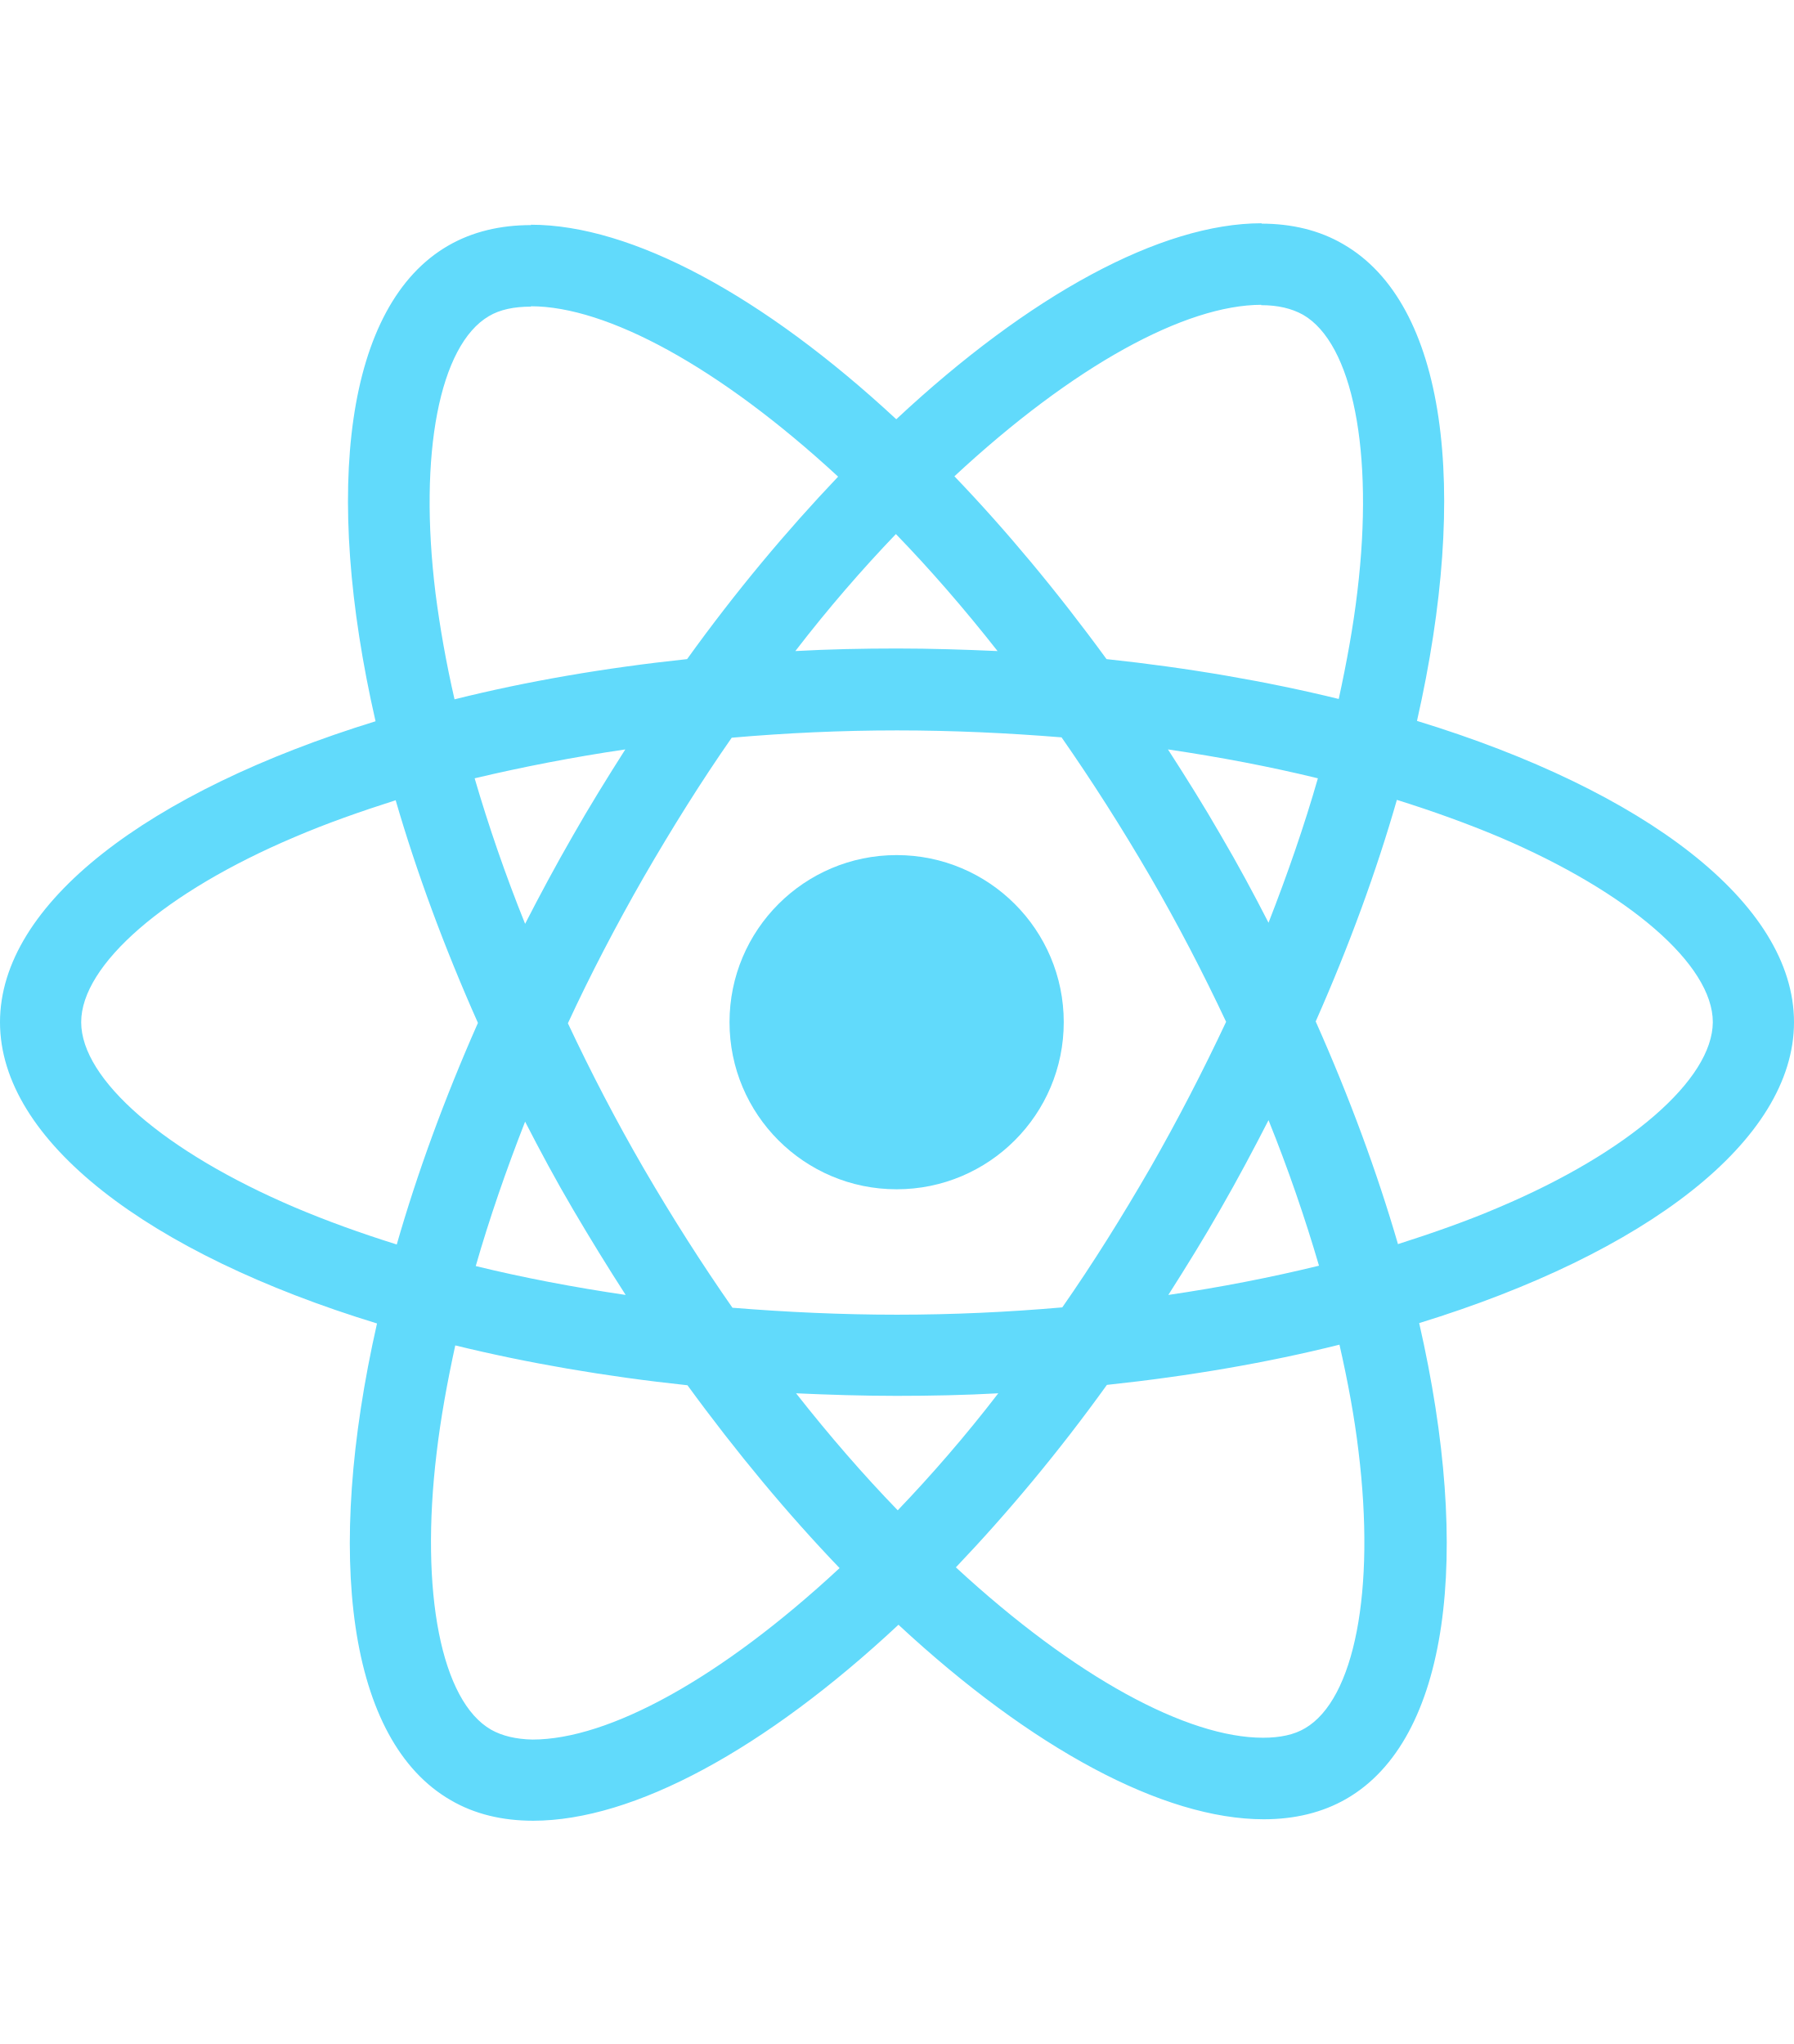
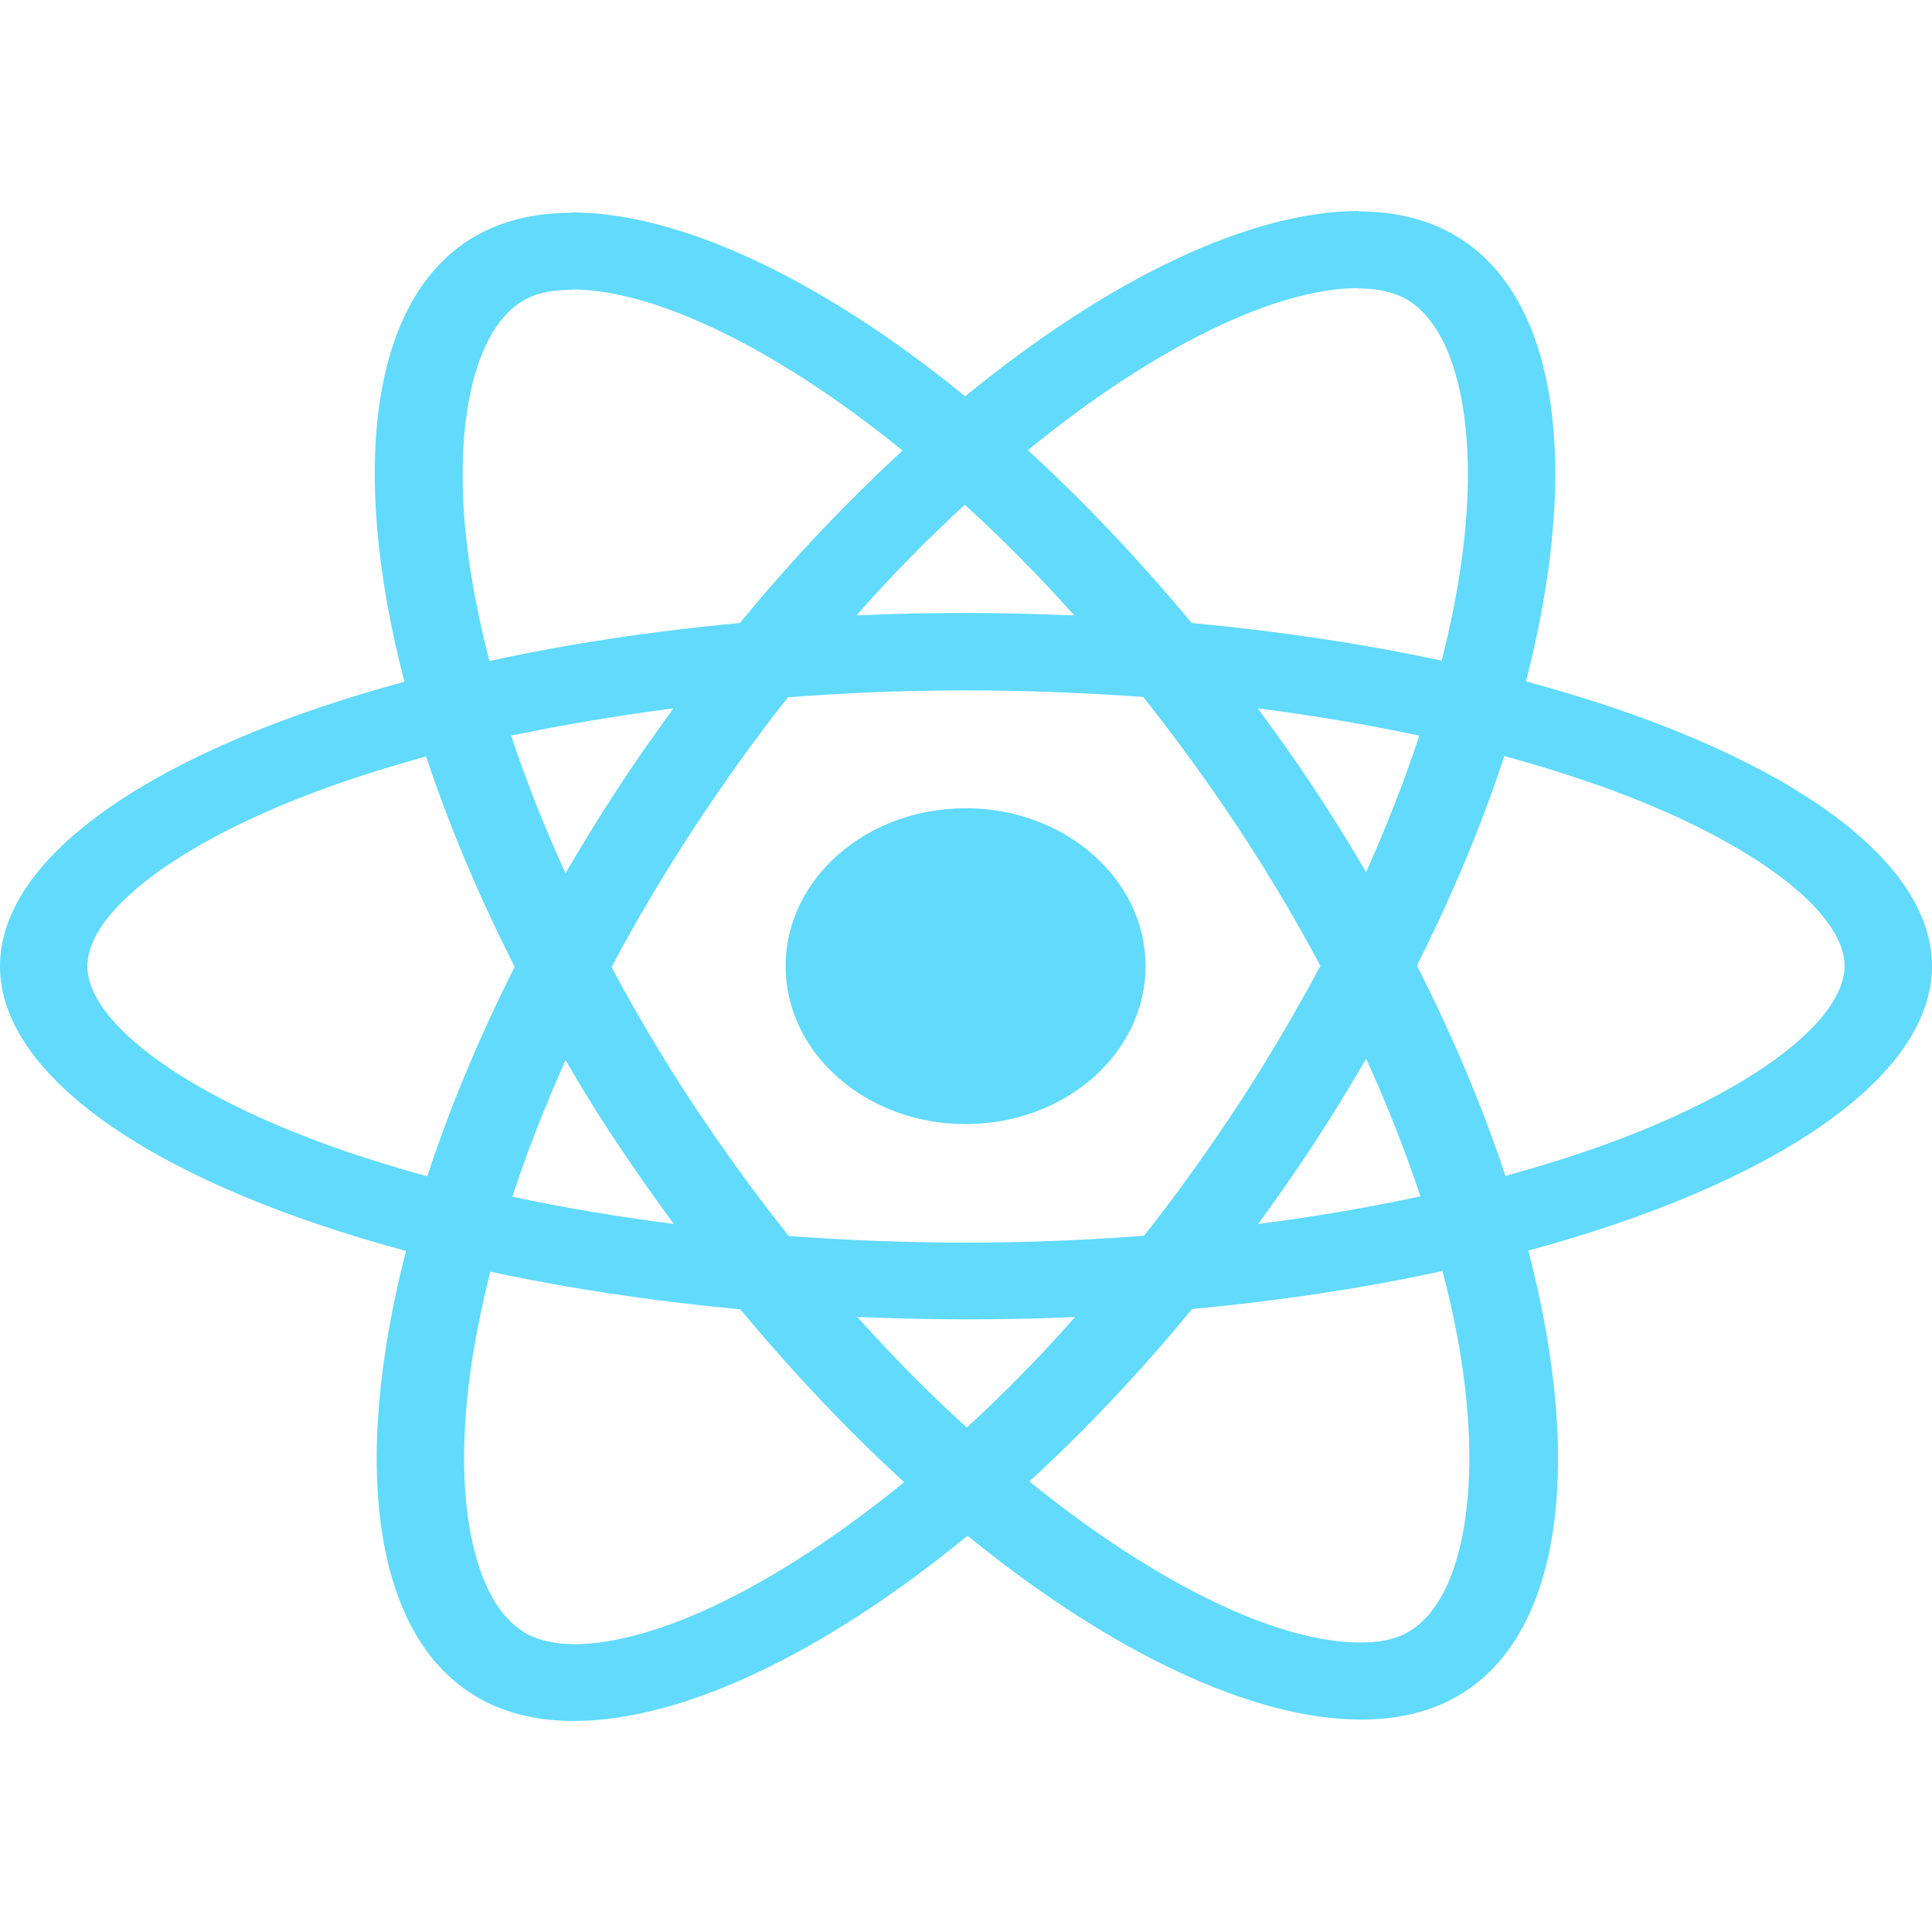
- <svg xmlns="http://www.w3.org/2000/svg" height="2500" viewBox="175.7 78 490.6 436.9" width="2194">
-   <g fill="#61dafb">
-     <path d="m666.3 296.5c0-32.5-40.7-63.3-103.1-82.4 14.4-63.6 8-114.2-20.2-130.4-6.5-3.8-14.1-5.6-22.4-5.6v22.3c4.6 0 8.3.9 11.4 2.6 13.6 7.8 19.5 37.5 14.9 75.7-1.1 9.4-2.9 19.3-5.1 29.4-19.6-4.8-41-8.5-63.5-10.9-13.5-18.5-27.5-35.3-41.6-50 32.6-30.3 63.2-46.9 84-46.9v-22.3c-27.5 0-63.5 19.6-99.9 53.6-36.4-33.8-72.4-53.2-99.9-53.2v22.3c20.7 0 51.4 16.5 84 46.6-14 14.7-28 31.4-41.3 49.9-22.6 2.4-44 6.1-63.6 11-2.3-10-4-19.7-5.2-29-4.7-38.2 1.1-67.9 14.6-75.8 3-1.8 6.9-2.6 11.5-2.6v-22.3c-8.4 0-16 1.8-22.6 5.6-28.1 16.2-34.4 66.7-19.9 130.1-62.2 19.2-102.7 49.9-102.7 82.3 0 32.5 40.7 63.3 103.1 82.4-14.4 63.6-8 114.2 20.2 130.4 6.5 3.8 14.1 5.6 22.5 5.6 27.5 0 63.5-19.6 99.9-53.6 36.4 33.8 72.4 53.2 99.9 53.2 8.4 0 16-1.8 22.6-5.6 28.1-16.2 34.4-66.7 19.9-130.1 62-19.1 102.5-49.9 102.5-82.3zm-130.2-66.7c-3.7 12.9-8.3 26.2-13.5 39.5-4.1-8-8.4-16-13.1-24-4.6-8-9.5-15.8-14.4-23.4 14.2 2.1 27.9 4.7 41 7.9zm-45.8 106.5c-7.8 13.5-15.8 26.3-24.1 38.2-14.9 1.3-30 2-45.2 2-15.1 0-30.2-.7-45-1.9-8.3-11.9-16.4-24.6-24.2-38-7.6-13.1-14.5-26.4-20.8-39.8 6.2-13.4 13.2-26.8 20.7-39.9 7.8-13.5 15.8-26.3 24.1-38.2 14.9-1.3 30-2 45.2-2 15.1 0 30.2.7 45 1.9 8.3 11.9 16.4 24.6 24.2 38 7.6 13.1 14.5 26.4 20.8 39.8-6.3 13.4-13.2 26.8-20.7 39.9zm32.3-13c5.4 13.4 10 26.8 13.8 39.8-13.1 3.2-26.9 5.9-41.2 8 4.9-7.7 9.8-15.6 14.4-23.7 4.6-8 8.9-16.1 13-24.1zm-101.4 106.7c-9.3-9.6-18.6-20.3-27.8-32 9 .4 18.2.7 27.5.7 9.4 0 18.7-.2 27.8-.7-9 11.7-18.3 22.4-27.5 32zm-74.4-58.9c-14.2-2.1-27.9-4.7-41-7.9 3.7-12.9 8.3-26.2 13.5-39.5 4.1 8 8.4 16 13.1 24s9.5 15.8 14.4 23.4zm73.9-208.1c9.3 9.6 18.6 20.3 27.8 32-9-.4-18.2-.7-27.5-.7-9.4 0-18.7.2-27.8.7 9-11.7 18.3-22.4 27.5-32zm-74 58.9c-4.9 7.7-9.8 15.6-14.4 23.7-4.6 8-8.9 16-13 24-5.4-13.4-10-26.8-13.8-39.8 13.1-3.1 26.9-5.8 41.2-7.9zm-90.5 125.2c-35.4-15.1-58.3-34.9-58.3-50.6s22.9-35.6 58.3-50.6c8.6-3.7 18-7 27.7-10.1 5.7 19.6 13.2 40 22.5 60.9-9.2 20.8-16.6 41.1-22.2 60.6-9.9-3.1-19.3-6.5-28-10.2zm53.8 142.9c-13.6-7.8-19.5-37.5-14.9-75.7 1.1-9.4 2.9-19.3 5.1-29.4 19.6 4.8 41 8.5 63.5 10.9 13.5 18.5 27.5 35.3 41.6 50-32.6 30.3-63.2 46.9-84 46.9-4.5-.1-8.3-1-11.3-2.7zm237.2-76.2c4.7 38.2-1.1 67.9-14.6 75.8-3 1.8-6.9 2.6-11.5 2.6-20.7 0-51.4-16.5-84-46.6 14-14.7 28-31.4 41.3-49.9 22.6-2.4 44-6.1 63.6-11 2.3 10.1 4.1 19.8 5.2 29.1zm38.5-66.7c-8.6 3.7-18 7-27.7 10.1-5.7-19.6-13.2-40-22.5-60.9 9.2-20.8 16.6-41.1 22.2-60.6 9.9 3.1 19.3 6.5 28.1 10.2 35.4 15.1 58.3 34.9 58.3 50.6-.1 15.7-23 35.6-58.4 50.6z" />
-     <circle cx="420.9" cy="296.5" r="45.7" />
+ <svg xmlns="http://www.w3.org/2000/svg" width="300px" height="300px" viewBox="0 0 300 300" version="1.1">
+   <g id="surface1">
+     <path style=" stroke:none;fill-rule:nonzero;fill:rgb(38.039%,85.49%,98.431%);fill-opacity:1;" d="M 300 150.027 C 300 132.586 275.113 116.059 236.953 105.809 C 245.762 71.676 241.848 44.523 224.602 35.828 C 220.629 33.789 215.98 32.824 210.906 32.824 L 210.906 44.789 C 213.719 44.789 215.98 45.273 217.875 46.184 C 226.191 50.371 229.801 66.309 226.988 86.809 C 226.316 91.855 225.215 97.168 223.867 102.586 C 211.883 100.012 198.797 98.027 185.039 96.738 C 176.785 86.809 168.223 77.793 159.602 69.906 C 179.535 53.645 198.246 44.734 210.965 44.734 L 210.965 32.77 C 194.148 32.77 172.137 43.289 149.879 61.535 C 127.621 43.395 105.605 32.984 88.789 32.984 L 88.789 44.949 C 101.445 44.949 120.219 53.805 140.156 69.957 C 131.594 77.848 123.031 86.809 114.898 96.738 C 101.082 98.027 87.996 100.012 76.008 102.641 C 74.602 97.273 73.562 92.07 72.828 87.078 C 69.957 66.578 73.5 50.641 81.758 46.398 C 83.59 45.434 85.977 45.004 88.789 45.004 L 88.789 33.039 C 83.652 33.039 79.004 34.004 74.969 36.043 C 57.785 44.734 53.934 71.836 62.801 105.859 C 24.766 116.164 0 132.641 0 150.027 C 0 167.469 24.887 183.996 63.047 194.246 C 54.238 228.379 58.152 255.531 75.398 264.227 C 79.371 266.266 84.02 267.23 89.156 267.23 C 105.973 267.23 127.984 256.711 150.246 238.465 C 172.504 256.605 194.516 267.016 211.332 267.016 C 216.469 267.016 221.117 266.051 225.152 264.012 C 242.336 255.316 246.188 228.215 237.32 194.191 C 275.234 183.941 300 167.414 300 150.027 Z M 220.383 114.23 C 218.121 121.156 215.309 128.293 212.129 135.43 C 209.621 131.137 206.992 126.844 204.117 122.551 C 201.305 118.258 198.309 114.07 195.312 109.992 C 203.996 111.121 212.371 112.516 220.383 114.23 Z M 192.375 171.387 C 187.605 178.629 182.715 185.5 177.641 191.887 C 168.527 192.582 159.293 192.957 150 192.957 C 140.766 192.957 131.531 192.582 122.484 191.938 C 117.406 185.555 112.453 178.738 107.684 171.547 C 103.035 164.516 98.816 157.379 94.965 150.188 C 98.758 142.996 103.035 135.805 107.625 128.777 C 112.395 121.531 117.285 114.66 122.359 108.277 C 131.473 107.578 140.707 107.203 150 107.203 C 159.234 107.203 168.469 107.578 177.516 108.223 C 182.594 114.609 187.547 121.422 192.316 128.613 C 196.965 135.645 201.184 142.781 205.035 149.973 C 201.184 157.164 196.965 164.355 192.375 171.387 Z M 212.129 164.41 C 215.43 171.602 218.242 178.793 220.566 185.77 C 212.555 187.484 204.117 188.934 195.371 190.062 C 198.371 185.93 201.367 181.688 204.18 177.344 C 206.992 173.051 209.621 168.703 212.129 164.41 Z M 150.121 221.668 C 144.434 216.52 138.75 210.777 133.121 204.496 C 138.625 204.711 144.25 204.871 149.938 204.871 C 155.688 204.871 161.375 204.766 166.938 204.496 C 161.434 210.777 155.75 216.52 150.121 221.668 Z M 104.629 190.062 C 95.945 188.934 87.566 187.539 79.555 185.82 C 81.816 178.898 84.633 171.762 87.812 164.625 C 90.316 168.918 92.949 173.211 95.82 177.504 C 98.695 181.797 101.629 185.98 104.629 190.062 Z M 149.816 78.383 C 155.504 83.535 161.191 89.277 166.816 95.559 C 161.312 95.344 155.688 95.18 150 95.18 C 144.25 95.18 138.566 95.289 133 95.559 C 138.504 89.277 144.191 83.535 149.816 78.383 Z M 104.566 109.992 C 101.57 114.125 98.574 118.363 95.762 122.711 C 92.949 127.004 90.316 131.297 87.812 135.59 C 84.508 128.398 81.695 121.207 79.371 114.23 C 87.383 112.57 95.82 111.121 104.566 109.992 Z M 49.227 177.18 C 27.578 169.078 13.574 158.453 13.574 150.027 C 13.574 141.602 27.578 130.922 49.227 122.871 C 54.484 120.887 60.23 119.117 66.164 117.453 C 69.648 127.969 74.234 138.918 79.922 150.133 C 74.297 161.297 69.773 172.191 66.348 182.656 C 60.293 180.992 54.547 179.168 49.227 177.18 Z M 82.125 253.867 C 73.809 249.684 70.199 233.742 73.012 213.242 C 73.684 208.199 74.785 202.887 76.133 197.465 C 88.117 200.043 101.203 202.027 114.961 203.316 C 123.215 213.242 131.777 222.262 140.398 230.148 C 120.465 246.41 101.754 255.316 89.035 255.316 C 86.281 255.266 83.957 254.781 82.125 253.867 Z M 227.172 212.977 C 230.043 233.477 226.5 249.414 218.242 253.652 C 216.41 254.621 214.023 255.051 211.211 255.051 C 198.555 255.051 179.781 246.195 159.844 230.043 C 168.406 222.152 176.969 213.191 185.102 203.262 C 198.918 201.973 212.004 199.988 223.992 197.359 C 225.398 202.781 226.5 207.984 227.172 212.977 Z M 250.715 177.18 C 245.453 179.168 239.707 180.938 233.773 182.602 C 230.289 172.082 225.703 161.137 220.016 149.918 C 225.641 138.758 230.168 127.863 233.59 117.398 C 239.645 119.062 245.395 120.887 250.773 122.871 C 272.422 130.977 286.426 141.602 286.426 150.027 C 286.363 158.453 272.359 169.133 250.715 177.18 Z M 250.715 177.18 " />
+     <path style=" stroke:none;fill-rule:nonzero;fill:rgb(38.039%,85.49%,98.431%);fill-opacity:1;" d="M 177.883 150.027 C 177.883 136.48 165.371 125.504 149.938 125.504 C 134.504 125.504 121.992 136.48 121.992 150.027 C 121.992 163.57 134.504 174.551 149.938 174.551 C 165.371 174.551 177.883 163.57 177.883 150.027 Z M 177.883 150.027 " />
  </g>
</svg>
